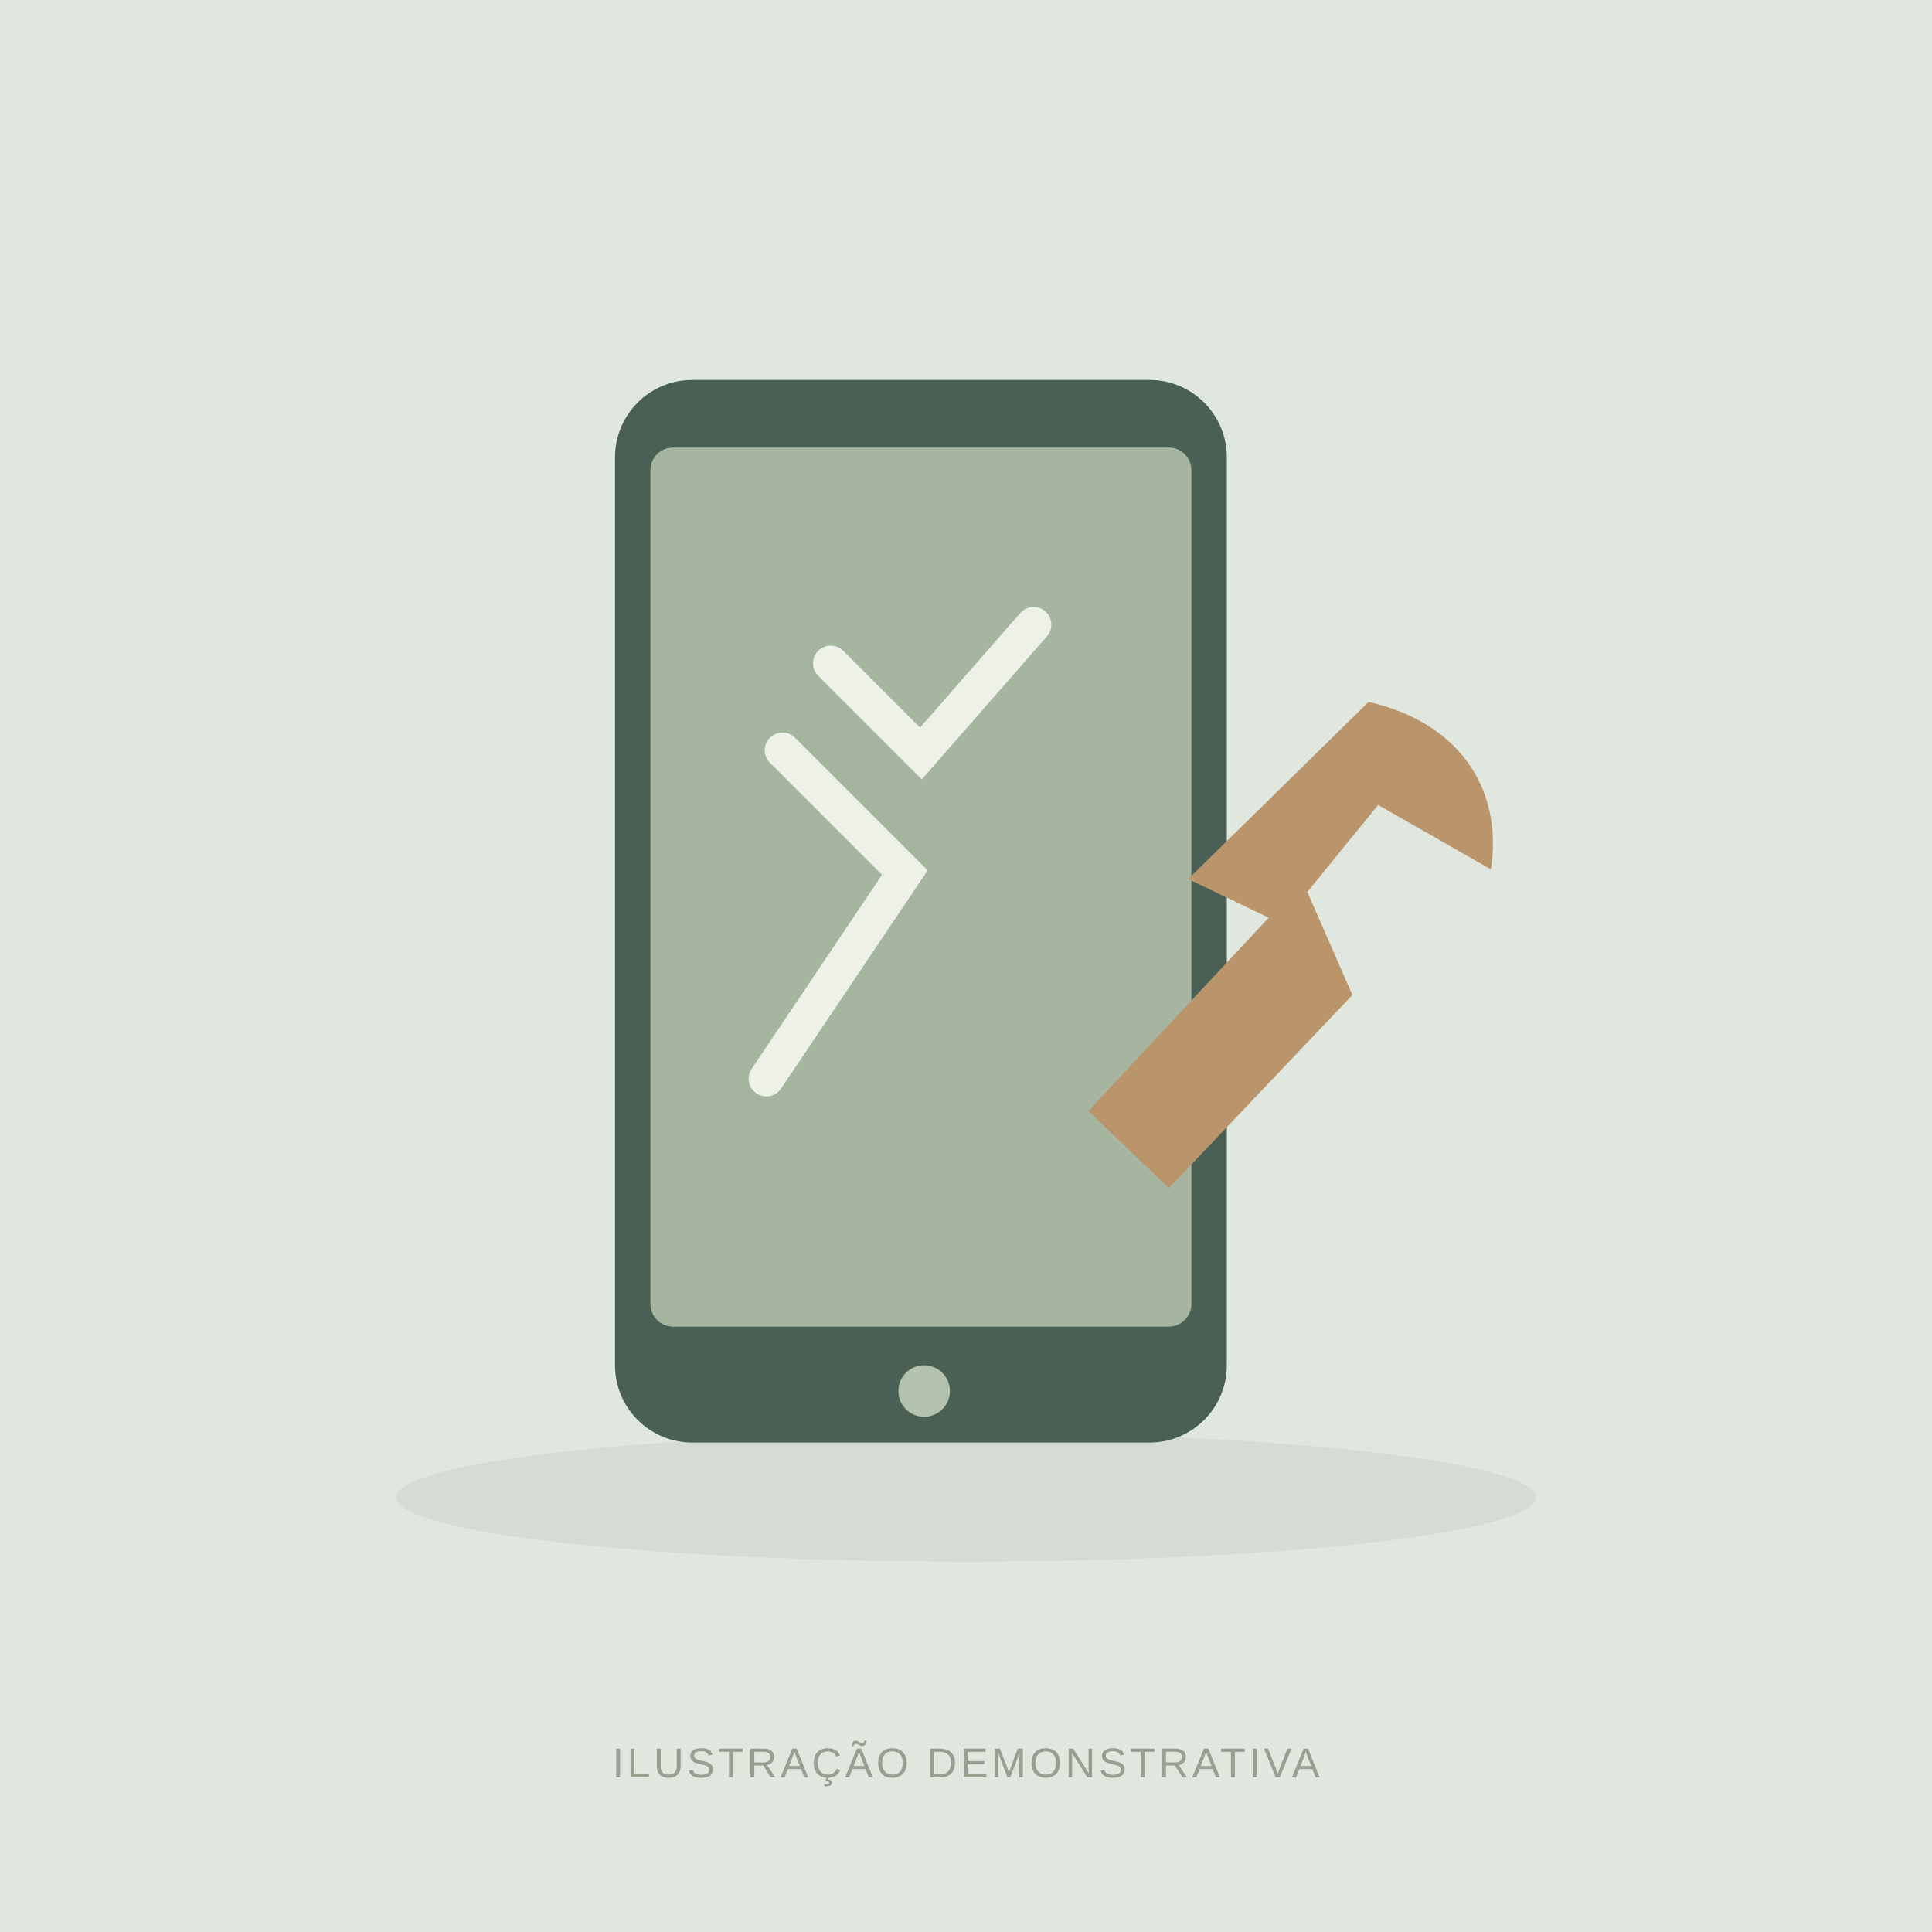
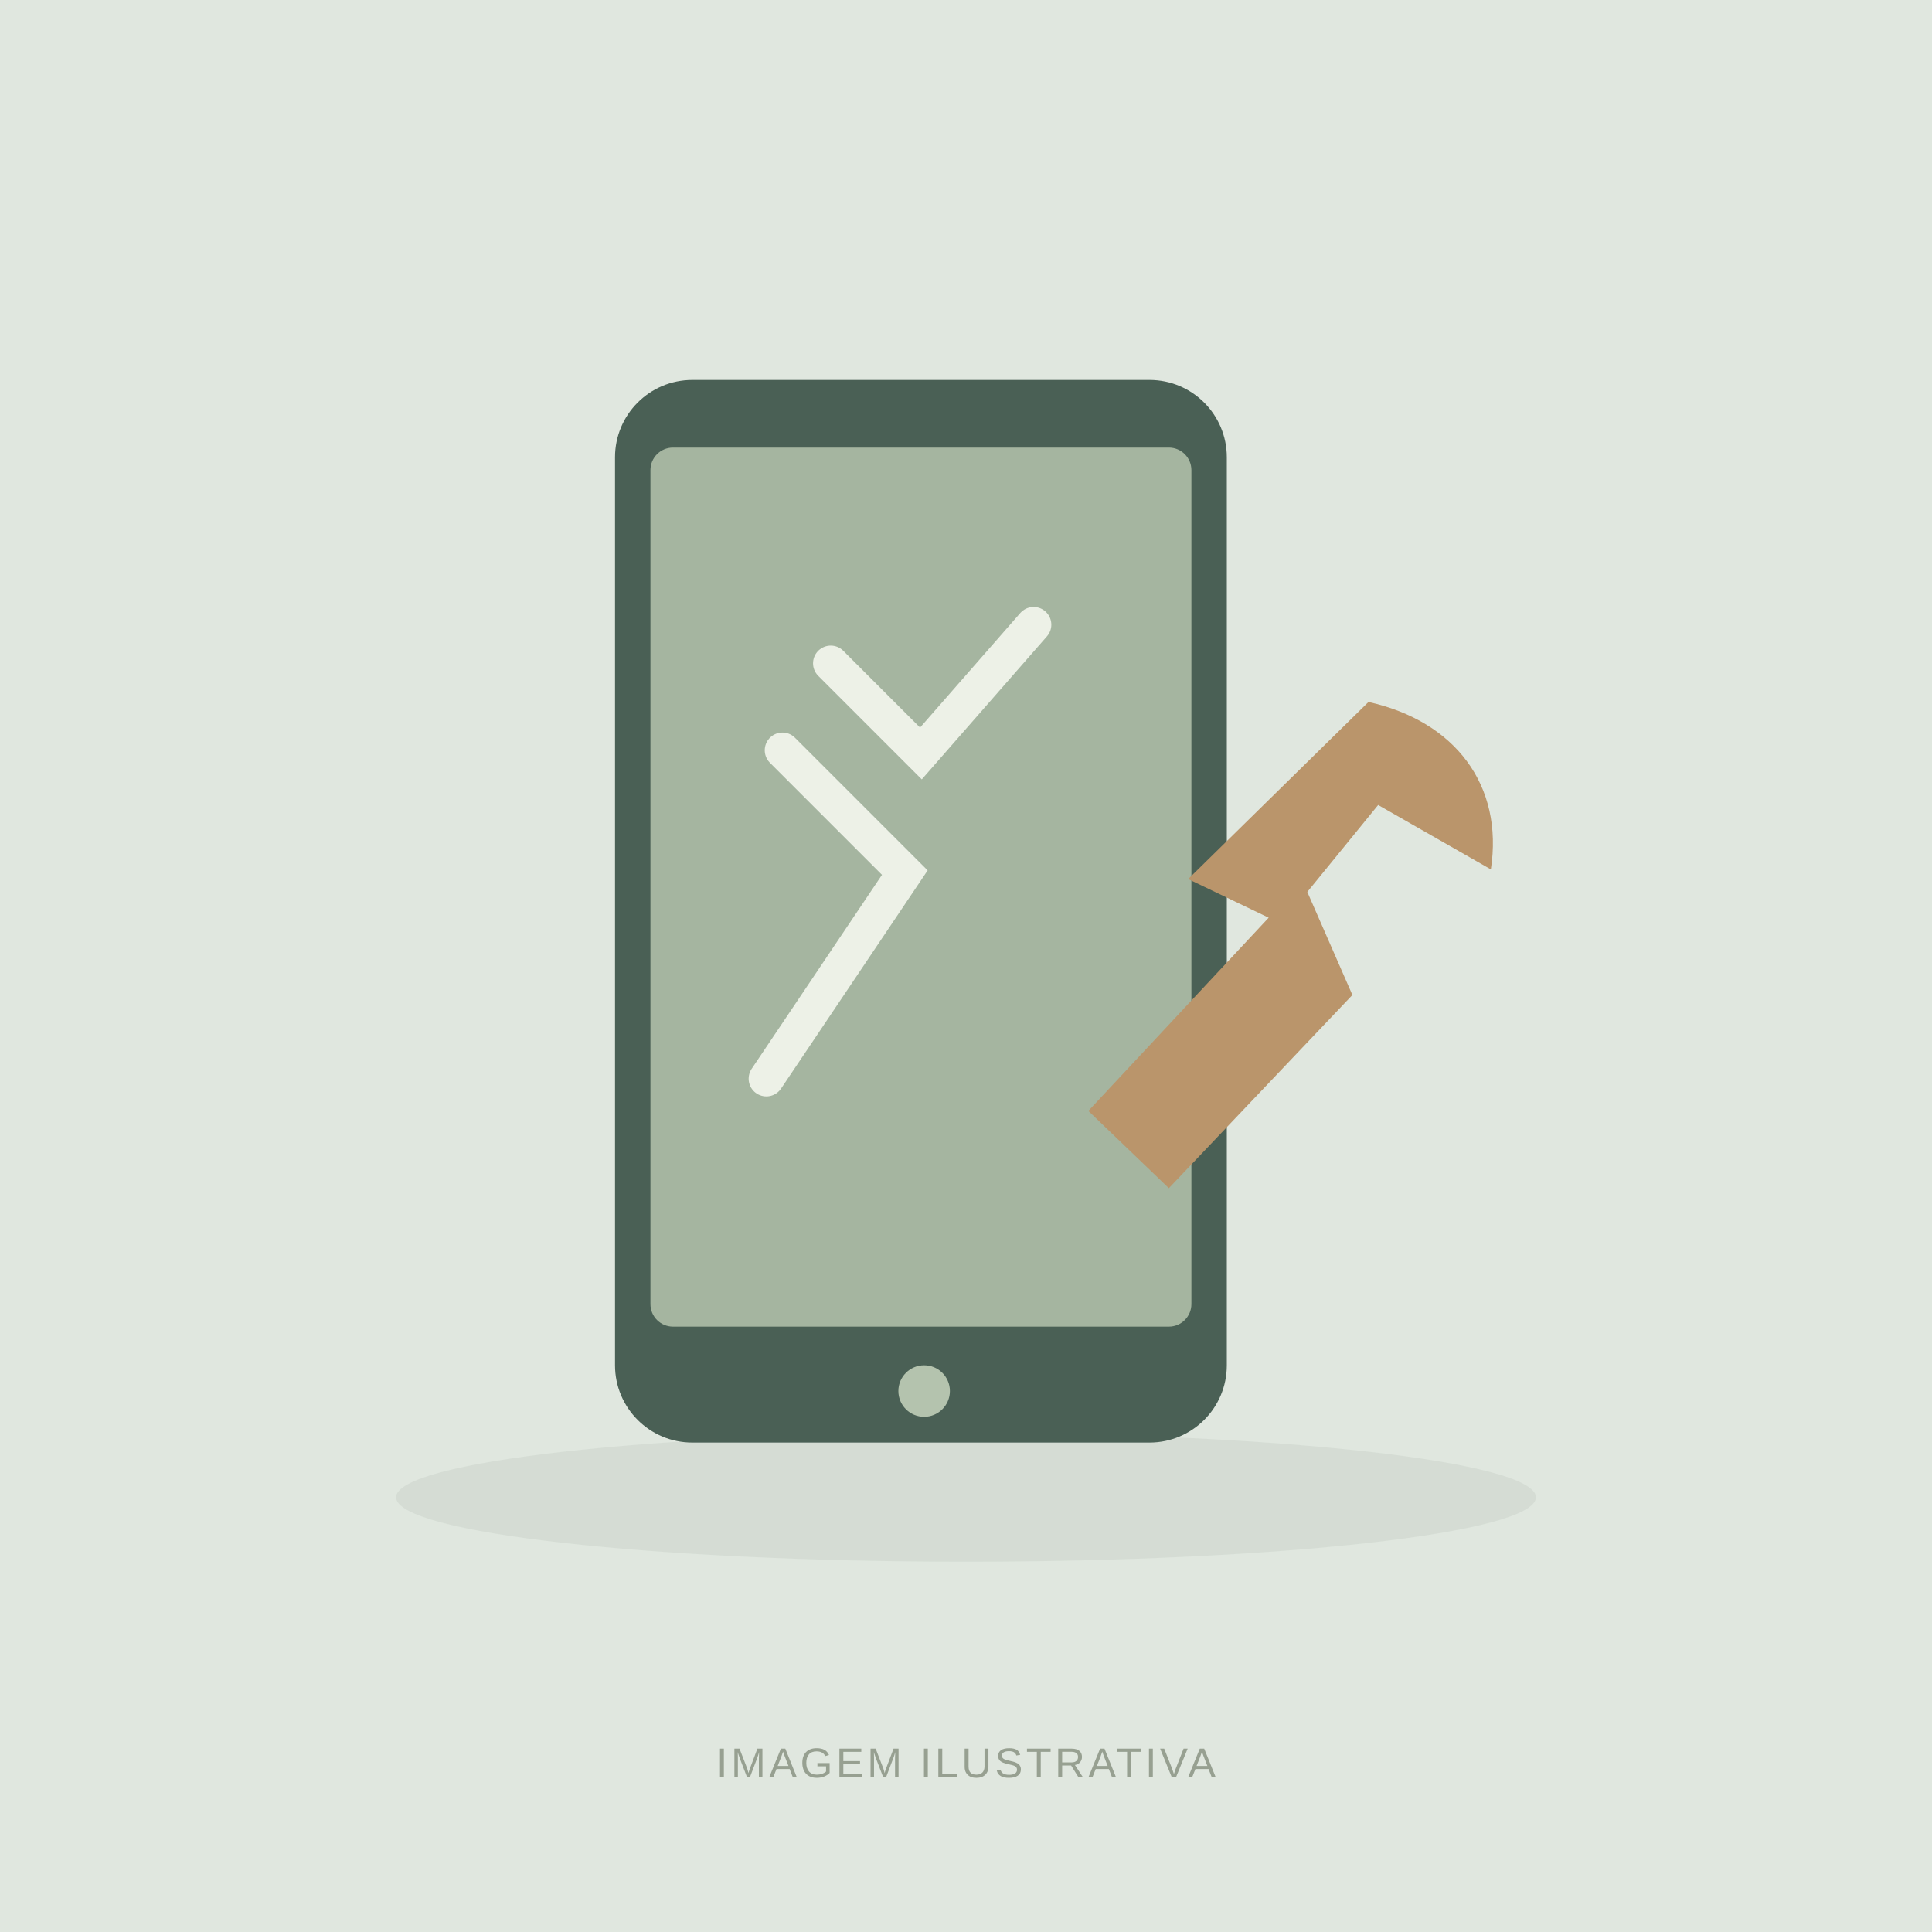
<svg xmlns="http://www.w3.org/2000/svg" viewBox="0 0 600 600" fill="none">
  <rect width="600" height="600" fill="#e0e7df" />
  <ellipse cx="300" cy="465" rx="177" ry="20" fill="#263a29" opacity=".06" />
  <rect x="191" y="118" width="190" height="330" rx="24" fill="#4a6055" />
  <rect x="202" y="139" width="168" height="273" rx="7" fill="#a5b5a0" />
  <path d="m243 233 38 38-43 64m20-129 28 28 35-40" stroke="#edf1e7" stroke-width="11" stroke-linecap="round" />
  <circle cx="287" cy="432" r="8" fill="#b4c3ae" />
  <path d="m369 273 56-55c27 6 42 26 38 52l-35-20-22 27 14 32-57 60-25-24 56-60-25-12Z" fill="#ba956b" />
-   <text x="300" y="552" text-anchor="middle" font-family="Arial,sans-serif" font-size="13" letter-spacing="1" fill="#66715d" opacity=".6">ILUSTRAÇÃO DEMONSTRATIVA</text>
+   <text x="300" y="552" text-anchor="middle" font-family="Arial,sans-serif" font-size="13" letter-spacing="1" fill="#66715d" opacity=".6">IMAGEM ILUSTRATIVA</text>
</svg>
